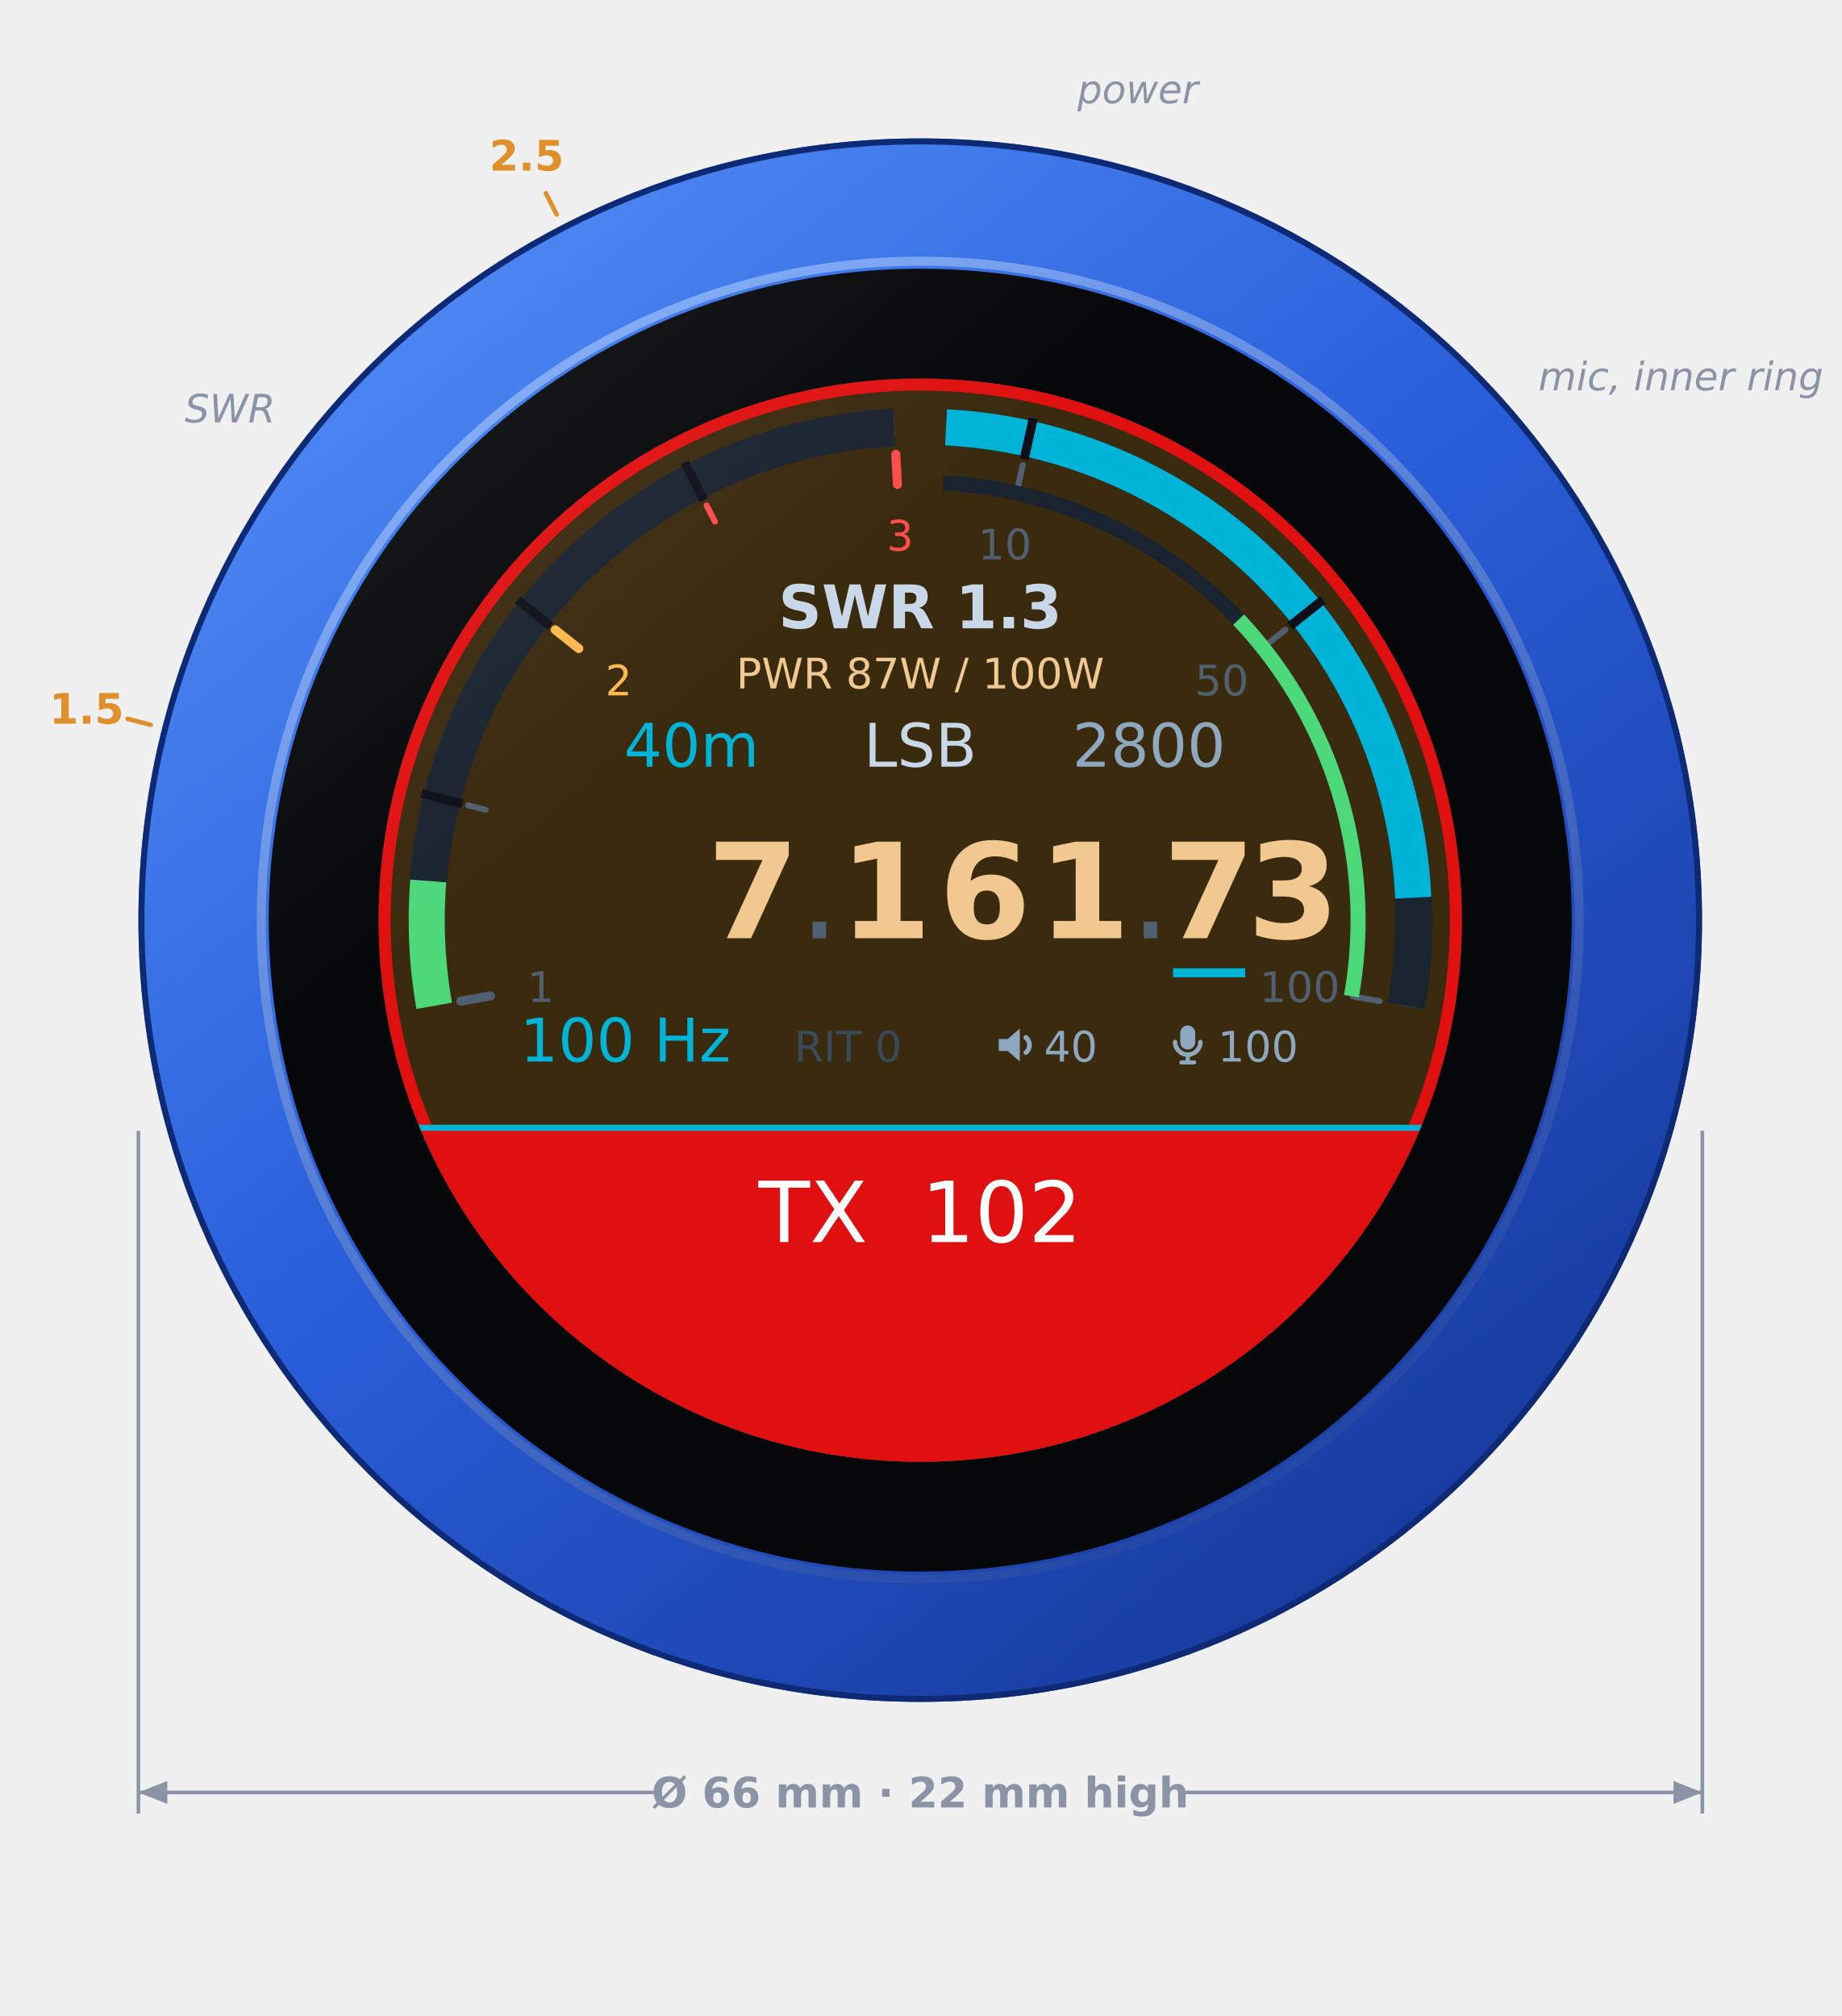
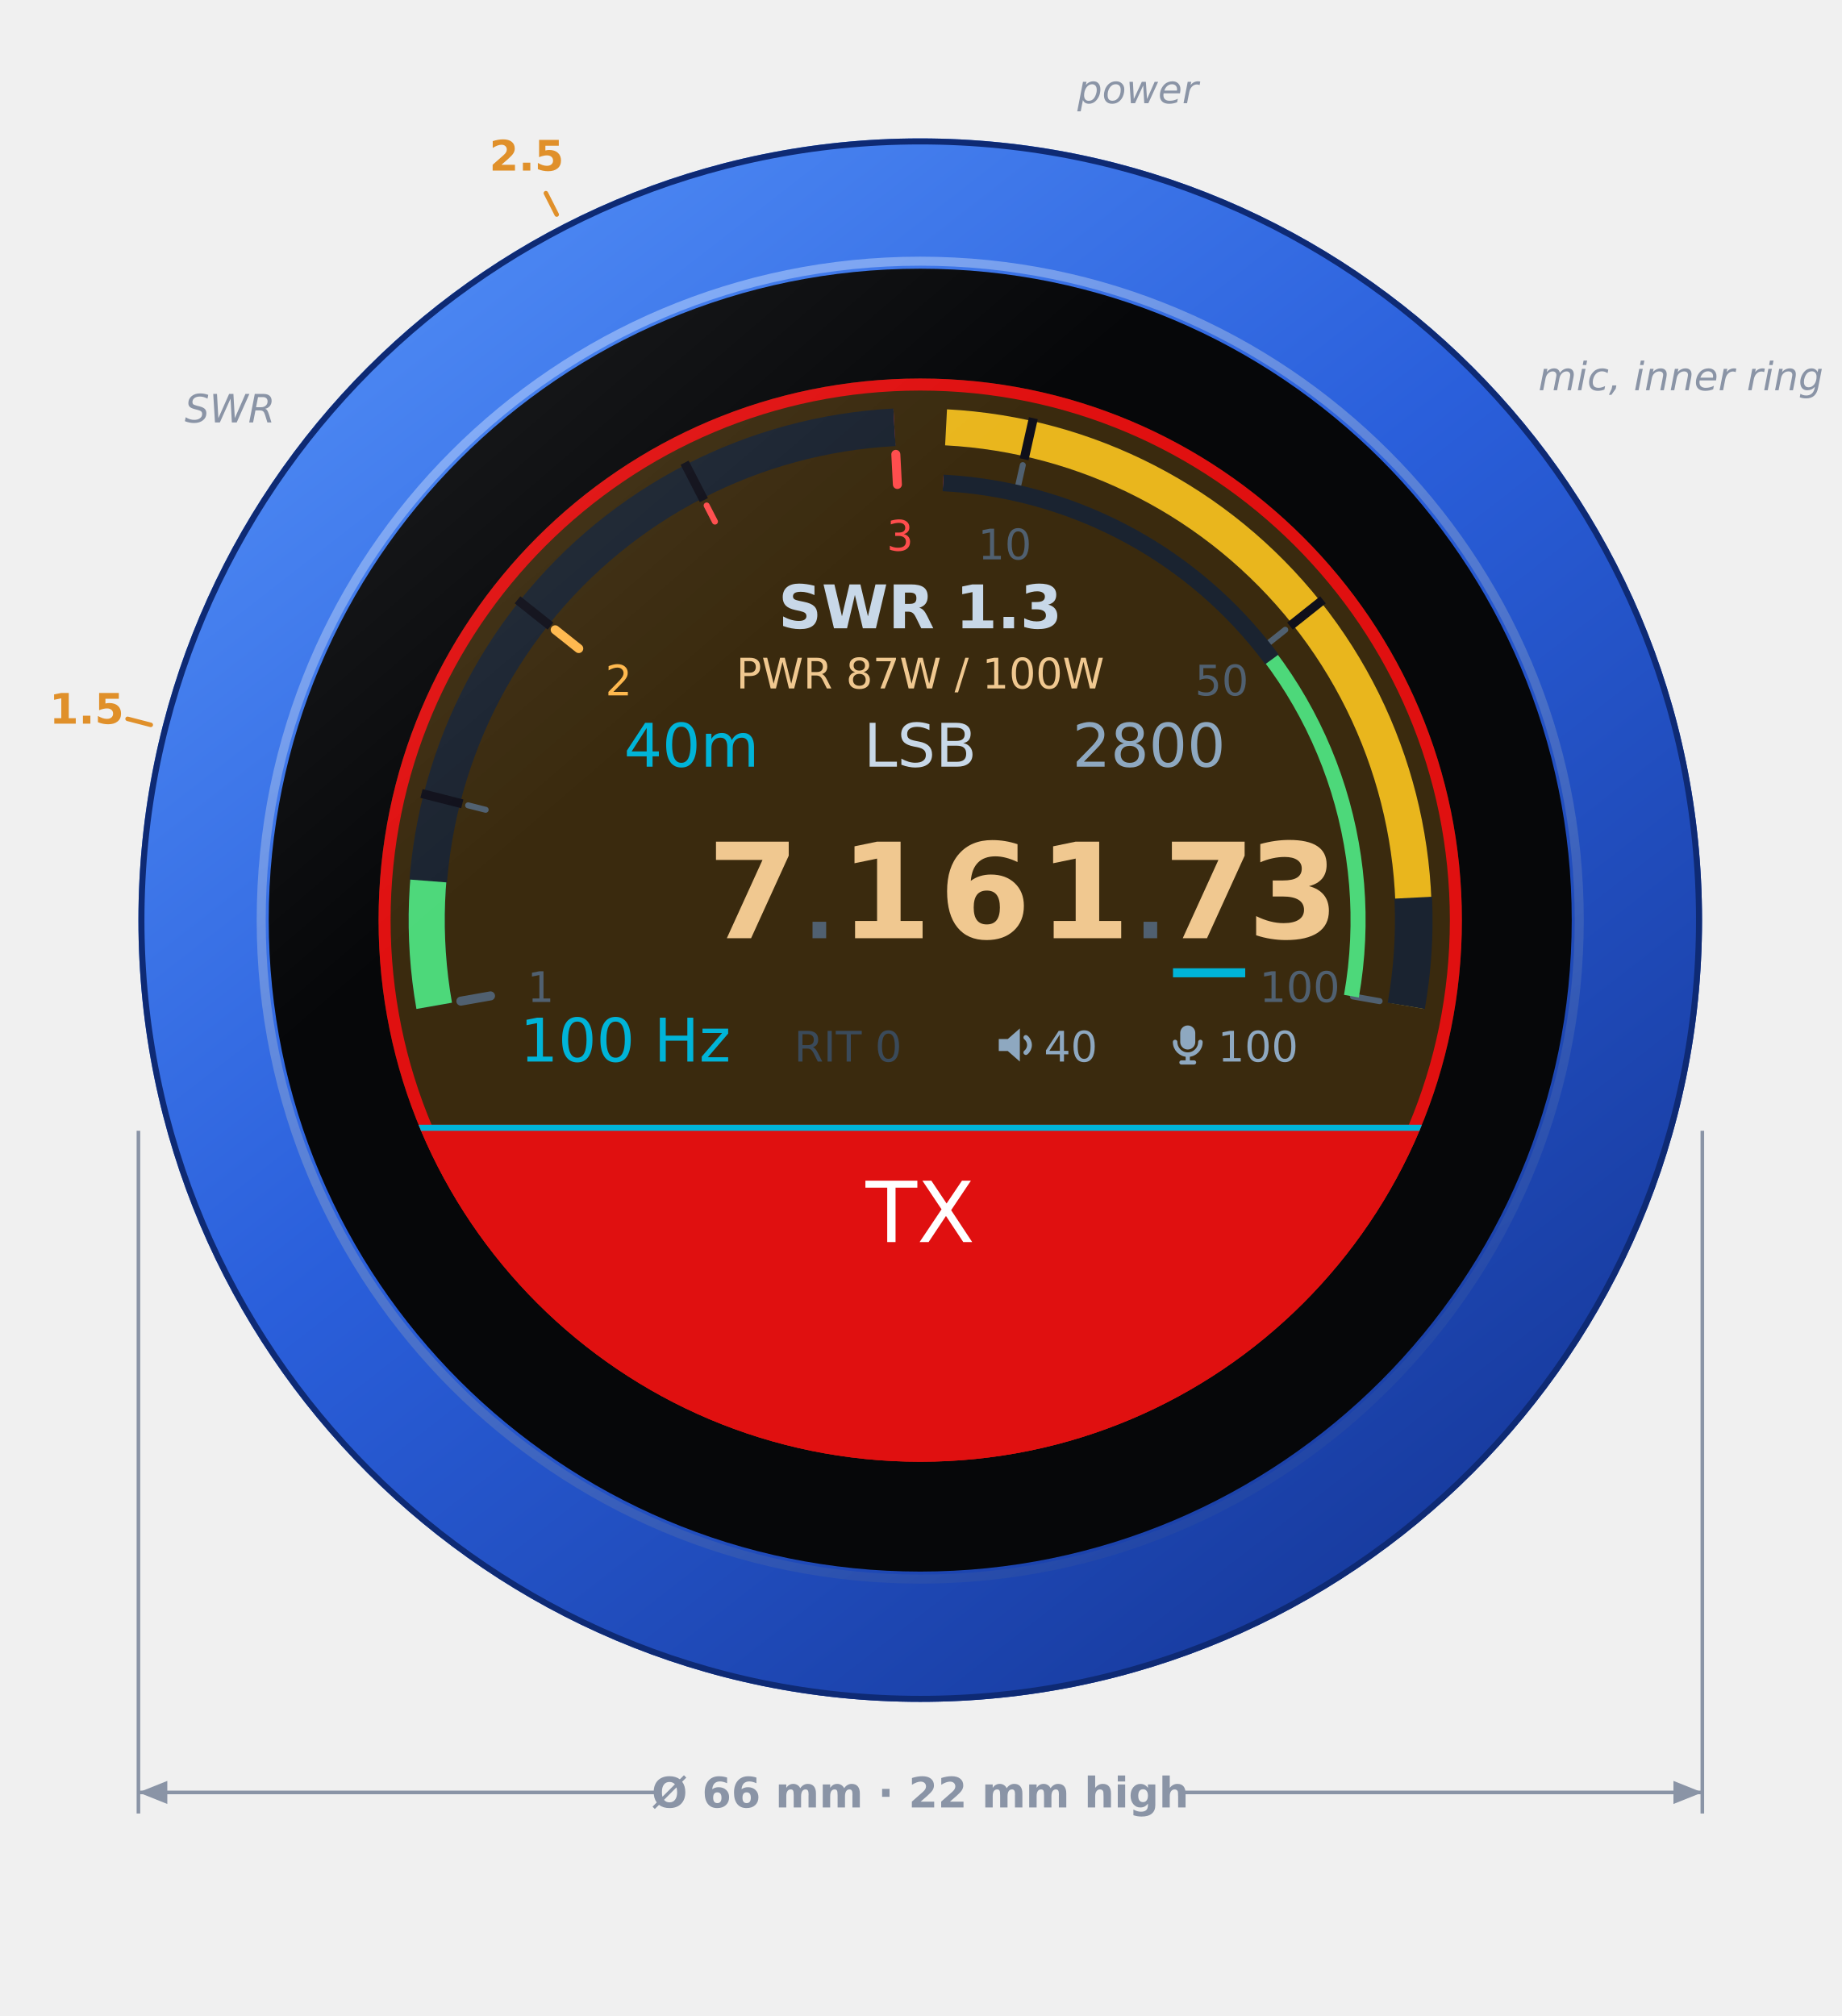
<svg xmlns="http://www.w3.org/2000/svg" viewBox="0 0 612 670" width="612" height="670" role="img" aria-label="VFO-Knob transmitting">
  <defs>
    <clipPath id="glass">
      <circle cx="180" cy="180" r="180" />
    </clipPath>
    <linearGradient id="alu" x1="0.15" y1="0.05" x2="0.85" y2="0.95">
      <stop offset="0" stop-color="#4F8BF5" />
      <stop offset="0.45" stop-color="#2A5FDB" />
      <stop offset="1" stop-color="#16389A" />
    </linearGradient>
    <linearGradient id="chamfer" x1="0.2" y1="0" x2="0.8" y2="1">
      <stop offset="0" stop-color="#9CC0FF" />
      <stop offset="1" stop-color="#1B3F9E" />
    </linearGradient>
    <linearGradient id="gloss" x1="0" y1="0" x2="0.6" y2="0.7">
      <stop offset="0" stop-color="#FFFFFF" stop-opacity="0.10" />
      <stop offset="0.5" stop-color="#FFFFFF" stop-opacity="0" />
    </linearGradient>
    <marker id="arrow" viewBox="0 0 10 10" refX="10" refY="5" markerWidth="8" markerHeight="8" orient="auto-start-reverse">
      <path d="M0,1 L10,5 L0,9 z" fill="#8A94A6" />
    </marker>
  </defs>
  <circle cx="305.8" cy="305.8" r="259.8" fill="url(#alu)" />
  <circle cx="305.8" cy="305.8" r="258.8" fill="none" stroke="#0E2A74" stroke-width="2" />
  <circle cx="305.8" cy="305.8" r="219.0" fill="none" stroke="url(#chamfer)" stroke-width="3" opacity="0.8" />
  <circle cx="305.8" cy="305.8" r="216.5" fill="#060709" />
  <g transform="translate(125.8,125.8)">
    <g clip-path="url(#glass)">
      <circle cx="180" cy="180" r="180" fill="#3A2A0E" />
      <circle cx="180" cy="180" r="178" fill="none" stroke="#E01010" stroke-width="4" />
      <path d="M18.49,208.48 A164.00,164.00 0 0 1 171.42,16.22" fill="none" stroke="#1A2330" stroke-width="12" />
      <path d="M18.49,208.48 A164.00,164.00 0 0 1 51.65,77.91" fill="none" stroke="#4DD87A" stroke-width="12" />
      <path d="M51.65,77.91 A164.00,164.00 0 0 1 104.91,34.20" fill="none" stroke="#FFB84D" stroke-width="12" />
      <path d="M104.91,34.20 A164.00,164.00 0 0 1 171.42,16.22" fill="none" stroke="#FF4D4D" stroke-width="12" />
      <path d="M171.42,16.22 A164.00,164.00 0 0 0 18.49,208.48" fill="none" stroke="#1A2330" stroke-width="12.5" stroke-dasharray="236.00 287.65">
        <animate attributeName="stroke-dasharray" dur="5s" repeatCount="indefinite" values="236.00 287.65 ; 249.88 287.65 ; 222.12 287.65 ; 236.00 287.65 ; 249.88 287.65 ; 208.24 287.65 ; 236.00 287.65 ; 236.00 287.65" />
      </path>
      <line x1="27.83" y1="141.35" x2="14.26" y2="137.91" stroke="#0F0F1A" stroke-width="3" />
      <line x1="57.13" y1="82.27" x2="46.17" y2="73.55" stroke="#0F0F1A" stroke-width="3" />
      <line x1="108.11" y1="40.42" x2="101.70" y2="27.98" stroke="#0F0F1A" stroke-width="3" />
      <line x1="37.20" y1="205.18" x2="27.35" y2="206.92" stroke="#506070" stroke-width="3" stroke-linecap="round" />
      <text x="53.9" y="207.2" font-size="14" fill="#506070" font-family="DejaVu Sans,Verdana,sans-serif" font-weight="400" text-anchor="middle">1</text>
      <line x1="35.58" y1="143.32" x2="29.77" y2="141.85" stroke="#506070" stroke-width="2" stroke-linecap="round" />
      <line x1="66.52" y1="89.74" x2="58.70" y2="83.51" stroke="#FFB84D" stroke-width="3" stroke-linecap="round" />
      <text x="79.8" y="105.3" font-size="14" fill="#FFB84D" font-family="DejaVu Sans,Verdana,sans-serif" font-weight="400" text-anchor="middle">2</text>
      <line x1="111.78" y1="47.54" x2="109.03" y2="42.20" stroke="#FF4D4D" stroke-width="2" stroke-linecap="round" />
      <line x1="172.41" y1="35.20" x2="171.89" y2="25.21" stroke="#FF4D4D" stroke-width="3" stroke-linecap="round" />
      <text x="173.3" y="57.2" font-size="14" fill="#FF4D4D" font-family="DejaVu Sans,Verdana,sans-serif" font-weight="400" text-anchor="middle">3</text>
      <path d="M188.58,16.22 A164.00,164.00 0 0 1 341.51,208.48" fill="none" stroke="#1A2330" stroke-width="12" />
-       <path d="M188.58,16.22 A164.00,164.00 0 0 1 341.51,208.48" fill="none" stroke="#00B4D8" stroke-width="12">
-         <animate attributeName="stroke" dur="5s" repeatCount="indefinite" calcMode="discrete" keyTimes="0;0.062;0.188;0.312;0.438;0.562;0.688;0.812;0.938" values="#00B4D8;#00B4D8;#00B4D8;#00B4D8;#FFB84D;#00B4D8;#00B4D8;#00B4D8;#00B4D8" />
-       </path>
+       <path d="M188.58,16.22 A164.00,164.00 0 0 1 341.51,208.48" fill="none" stroke="#E9B61D" stroke-width="12" />
      <path d="M341.51,208.48 A164.00,164.00 0 0 0 188.58,16.22" fill="none" stroke="#1A2330" stroke-width="12.5" stroke-dasharray="36.09 287.65">
        <animate attributeName="stroke-dasharray" dur="5s" repeatCount="indefinite" values="36.09 287.65 ; 105.51 287.65 ; 33.32 287.65 ; 83.29 287.65 ; 13.88 287.65 ; 52.75 287.65 ; 124.94 287.65 ; 83.29 287.65 ; 36.09 287.65" />
      </path>
      <line x1="214.52" y1="26.84" x2="217.59" y2="13.18" stroke="#0F0F1A" stroke-width="3" />
      <line x1="302.87" y1="82.27" x2="313.83" y2="73.55" stroke="#0F0F1A" stroke-width="3" />
      <line x1="212.10" y1="37.57" x2="214.08" y2="28.79" stroke="#506070" stroke-width="2" stroke-linecap="round" />
      <text x="208.1" y="60.1" font-size="14" fill="#506070" font-family="DejaVu Sans,Verdana,sans-serif" font-weight="400" text-anchor="middle">10</text>
      <line x1="294.26" y1="89.11" x2="301.30" y2="83.51" stroke="#506070" stroke-width="2" stroke-linecap="round" />
      <text x="280.2" y="105.3" font-size="14" fill="#506070" font-family="DejaVu Sans,Verdana,sans-serif" font-weight="400" text-anchor="middle">50</text>
      <line x1="323.78" y1="205.35" x2="332.65" y2="206.92" stroke="#506070" stroke-width="2" stroke-linecap="round" />
      <text x="306.1" y="207.2" font-size="14" fill="#506070" font-family="DejaVu Sans,Verdana,sans-serif" font-weight="400" text-anchor="middle">100</text>
-       <path d="M187.61,34.70 A145.50,145.50 0 0 1 323.29,205.27" fill="none" stroke="#1A2330" stroke-width="5" />
-       <path d="M323.29,205.27 A145.50,145.50 0 0 0 187.61,34.70" fill="none" stroke="#4DD87A" stroke-width="5" stroke-dasharray="135.48 256.33">
-         <animate attributeName="stroke-dasharray" dur="5s" repeatCount="indefinite" values="135.48 256.33 ; 177.36 256.33 ; 100.99 256.33 ; 204.45 256.33 ; 147.80 256.33 ; 86.21 256.33 ; 189.67 256.33 ; 123.16 256.33 ; 135.48 256.33" />
-         <animate attributeName="stroke" dur="5s" repeatCount="indefinite" calcMode="discrete" keyTimes="0;0.062;0.188;0.312;0.438;0.562;0.688;0.812;0.938" values="#4DD87A;#FFB84D;#4DD87A;#FFB84D;#4DD87A;#4DD87A;#FFB84D;#4DD87A;#4DD87A" />
+       <path d="M323.29,205.27 A145.50,145.50 0 0 0 276.98,71.53" fill="none" stroke="#4DD87A" stroke-width="5" />
+       <path d="M276.98,71.53 A145.50,145.50 0 0 0 235.45,45.48" fill="none" stroke="#FFB84D" stroke-width="5" />
+       <path d="M235.45,45.48 A145.50,145.50 0 0 0 187.61,34.70" fill="none" stroke="#FF4D4D" stroke-width="5" />
+       <path d="M187.61,34.70 A145.50,145.50 0 0 1 323.29,205.27" fill="none" stroke="#1A2330" stroke-width="5.5" stroke-dasharray="128.09 256.33">
+         <animate attributeName="stroke-dasharray" dur="5s" repeatCount="indefinite" values="128.09 256.33 ; 93.60 256.33 ; 157.65 256.33 ; 64.05 256.33 ; 113.31 256.33 ; 177.36 256.33 ; 83.75 256.33 ; 123.16 256.33 ; 128.09 256.33" />
      </path>
      <text x="180.0" y="83.0" font-size="20" fill="#C8D8E8" font-family="DejaVu Sans,Verdana,sans-serif" font-weight="700" text-anchor="middle" opacity="1">SWR 1.3<animate attributeName="opacity" dur="5s" repeatCount="indefinite" calcMode="discrete" keyTimes="0;0.071;0.214;0.357;0.5;0.643;0.786;0.929" values="1;0;0;1;0;0;1;1" />
      </text>
      <text x="180.0" y="83.0" font-size="20" fill="#C8D8E8" font-family="DejaVu Sans,Verdana,sans-serif" font-weight="700" text-anchor="middle" opacity="0">SWR 1.2<animate attributeName="opacity" dur="5s" repeatCount="indefinite" calcMode="discrete" keyTimes="0;0.071;0.214;0.357;0.5;0.643;0.786;0.929" values="0;1;0;0;1;0;0;0" />
      </text>
      <text x="180.0" y="83.0" font-size="20" fill="#C8D8E8" font-family="DejaVu Sans,Verdana,sans-serif" font-weight="700" text-anchor="middle" opacity="0">SWR 1.4<animate attributeName="opacity" dur="5s" repeatCount="indefinite" calcMode="discrete" keyTimes="0;0.071;0.214;0.357;0.5;0.643;0.786;0.929" values="0;0;1;0;0;0;0;0" />
      </text>
      <text x="180.0" y="83.0" font-size="20" fill="#C8D8E8" font-family="DejaVu Sans,Verdana,sans-serif" font-weight="700" text-anchor="middle" opacity="0">SWR 1.5<animate attributeName="opacity" dur="5s" repeatCount="indefinite" calcMode="discrete" keyTimes="0;0.071;0.214;0.357;0.5;0.643;0.786;0.929" values="0;0;0;0;0;1;0;0" />
      </text>
      <text x="180.0" y="103.0" font-size="14" fill="#F0C890" font-family="DejaVu Sans,Verdana,sans-serif" font-weight="400" text-anchor="middle" opacity="1">PWR 87W / 100W<animate attributeName="opacity" dur="5s" repeatCount="indefinite" calcMode="discrete" keyTimes="0;0.062;0.188;0.312;0.438;0.562;0.688;0.812;0.938" values="1;0;0;0;0;0;0;0;1" />
      </text>
      <text x="180.0" y="103.0" font-size="14" fill="#F0C890" font-family="DejaVu Sans,Verdana,sans-serif" font-weight="400" text-anchor="middle" opacity="0">PWR 62W / 100W<animate attributeName="opacity" dur="5s" repeatCount="indefinite" calcMode="discrete" keyTimes="0;0.062;0.188;0.312;0.438;0.562;0.688;0.812;0.938" values="0;1;0;0;0;0;0;0;0" />
      </text>
      <text x="180.0" y="103.0" font-size="14" fill="#F0C890" font-family="DejaVu Sans,Verdana,sans-serif" font-weight="400" text-anchor="middle" opacity="0">PWR 88W / 100W<animate attributeName="opacity" dur="5s" repeatCount="indefinite" calcMode="discrete" keyTimes="0;0.062;0.188;0.312;0.438;0.562;0.688;0.812;0.938" values="0;0;1;0;0;0;0;0;0" />
      </text>
      <text x="180.0" y="103.0" font-size="14" fill="#F0C890" font-family="DejaVu Sans,Verdana,sans-serif" font-weight="400" text-anchor="middle" opacity="0">PWR 70W / 100W<animate attributeName="opacity" dur="5s" repeatCount="indefinite" calcMode="discrete" keyTimes="0;0.062;0.188;0.312;0.438;0.562;0.688;0.812;0.938" values="0;0;0;1;0;0;0;1;0" />
      </text>
      <text x="180.0" y="103.0" font-size="14" fill="#F0C890" font-family="DejaVu Sans,Verdana,sans-serif" font-weight="400" text-anchor="middle" opacity="0">PWR 95W / 100W<animate attributeName="opacity" dur="5s" repeatCount="indefinite" calcMode="discrete" keyTimes="0;0.062;0.188;0.312;0.438;0.562;0.688;0.812;0.938" values="0;0;0;0;1;0;0;0;0" />
      </text>
      <text x="180.0" y="103.0" font-size="14" fill="#F0C890" font-family="DejaVu Sans,Verdana,sans-serif" font-weight="400" text-anchor="middle" opacity="0">PWR 81W / 100W<animate attributeName="opacity" dur="5s" repeatCount="indefinite" calcMode="discrete" keyTimes="0;0.062;0.188;0.312;0.438;0.562;0.688;0.812;0.938" values="0;0;0;0;0;1;0;0;0" />
      </text>
      <text x="180.0" y="103.0" font-size="14" fill="#F0C890" font-family="DejaVu Sans,Verdana,sans-serif" font-weight="400" text-anchor="middle" opacity="0">PWR 55W / 100W<animate attributeName="opacity" dur="5s" repeatCount="indefinite" calcMode="discrete" keyTimes="0;0.062;0.188;0.312;0.438;0.562;0.688;0.812;0.938" values="0;0;0;0;0;0;1;0;0" />
      </text>
      <text x="104.0" y="129.0" font-size="20" fill="#00B4D8" font-family="DejaVu Sans,Verdana,sans-serif" font-weight="400" text-anchor="middle">40m</text>
      <text x="180.0" y="129.0" font-size="20" fill="#C8D8E8" font-family="DejaVu Sans,Verdana,sans-serif" font-weight="400" text-anchor="middle">LSB</text>
      <text x="256.0" y="129.0" font-size="20" fill="#8EA8C0" font-family="DejaVu Sans,Verdana,sans-serif" font-weight="400" text-anchor="middle">2800</text>
      <text x="124.5" y="186.0" font-size="44" fill="#F0C890" font-family="DejaVu Sans,Verdana,sans-serif" font-weight="700" text-anchor="middle">7</text>
      <text x="146.5" y="186.0" font-size="44" fill="#506070" font-family="DejaVu Sans,Verdana,sans-serif" font-weight="400" text-anchor="middle">.</text>
      <text x="168.5" y="186.0" font-size="44" fill="#F0C890" font-family="DejaVu Sans,Verdana,sans-serif" font-weight="700" text-anchor="middle">1</text>
      <text x="201.5" y="186.0" font-size="44" fill="#F0C890" font-family="DejaVu Sans,Verdana,sans-serif" font-weight="700" text-anchor="middle">6</text>
      <text x="234.5" y="186.0" font-size="44" fill="#F0C890" font-family="DejaVu Sans,Verdana,sans-serif" font-weight="700" text-anchor="middle">1</text>
      <text x="256.5" y="186.0" font-size="44" fill="#506070" font-family="DejaVu Sans,Verdana,sans-serif" font-weight="400" text-anchor="middle">.</text>
      <text x="276.0" y="186.0" font-size="44" fill="#F0C890" font-family="DejaVu Sans,Verdana,sans-serif" font-weight="700" text-anchor="middle">7</text>
      <text x="304.0" y="186.0" font-size="44" fill="#F0C890" font-family="DejaVu Sans,Verdana,sans-serif" font-weight="700" text-anchor="middle">3</text>
      <rect x="264.0" y="196" width="24" height="3" fill="#00B4D8" />
      <text x="82.0" y="227.0" font-size="20" fill="#00B4D8" font-family="DejaVu Sans,Verdana,sans-serif" font-weight="400" text-anchor="middle">100 Hz</text>
      <text x="156.0" y="227.0" font-size="14" fill="#3A4A5A" font-family="DejaVu Sans,Verdana,sans-serif" font-weight="400" text-anchor="middle">RIT 0</text>
      <g transform="translate(206.1,216.0)" fill="#8EA8C0">
        <path d="M0,3.5 h3 l4,-3.5 v11 l-4,-3.5 h-3 z" />
        <path d="M9,3 a3.2,3.2 0 0 1 0,5" fill="none" stroke="#8EA8C0" stroke-width="1.6" stroke-linecap="round" />
      </g>
      <text x="221.1" y="227.0" font-size="14" fill="#8EA8C0" font-family="DejaVu Sans,Verdana,sans-serif" font-weight="400" text-anchor="start">40</text>
      <g transform="translate(263.9,215.0)" fill="#8EA8C0">
        <rect x="2.5" y="0" width="5" height="8" rx="2.5" />
        <path d="M0.8,5.5 a4.2,4.2 0 0 0 8.4,0" fill="none" stroke="#8EA8C0" stroke-width="1.5" stroke-linecap="round" />
        <rect x="4.3" y="9.6" width="1.4" height="2.4" />
        <rect x="2.2" y="11.6" width="5.6" height="1.4" rx="0.7" />
      </g>
      <text x="278.9" y="227.0" font-size="14" fill="#8EA8C0" font-family="DejaVu Sans,Verdana,sans-serif" font-weight="400" text-anchor="start">100</text>
      <rect x="0" y="248" width="360" height="112" fill="#E01010" />
      <line x1="0" y1="249" x2="360" y2="249" stroke="#00B4D8" stroke-width="2" />
-       <text x="180.0" y="287.0" font-size="28" fill="#FFFFFF" font-family="DejaVu Sans,Verdana,sans-serif" font-weight="500" text-anchor="middle" xml:space="preserve">TX  102</text>
+       <text x="180.0" y="287.0" font-size="28" fill="#FFFFFF" font-family="DejaVu Sans,Verdana,sans-serif" font-weight="500" text-anchor="middle" xml:space="preserve">TX</text>
    </g>
  </g>
  <line x1="50.1" y1="240.9" x2="42.4" y2="238.9" stroke="#E0902A" stroke-width="1.5" stroke-linecap="round" />
  <text x="28.8" y="240.5" font-size="14" fill="#E0902A" font-family="DejaVu Sans,Verdana,sans-serif" font-weight="600" text-anchor="middle">1.5</text>
  <line x1="185.0" y1="71.3" x2="181.4" y2="64.2" stroke="#E0902A" stroke-width="1.5" stroke-linecap="round" />
  <text x="175.0" y="56.7" font-size="14" fill="#E0902A" font-family="DejaVu Sans,Verdana,sans-serif" font-weight="600" text-anchor="middle">2.5</text>
  <text x="91.5" y="140.4" font-size="13" fill="#8A94A6" font-family="DejaVu Sans,Verdana,sans-serif" font-weight="400" text-anchor="end" font-style="italic">SWR</text>
  <text x="378.1" y="34.3" font-size="13" fill="#8A94A6" font-family="DejaVu Sans,Verdana,sans-serif" font-weight="400" text-anchor="middle" font-style="italic">power</text>
  <text x="511.2" y="129.7" font-size="13" fill="#8A94A6" font-family="DejaVu Sans,Verdana,sans-serif" font-weight="400" text-anchor="start" font-style="italic">mic, inner ring</text>
  <circle cx="305.8" cy="305.8" r="216.5" fill="url(#gloss)" />
  <g stroke="#8A94A6" stroke-width="1.2">
    <line x1="46.0" y1="375.8" x2="46.0" y2="602.7" />
    <line x1="565.7" y1="375.8" x2="565.7" y2="602.7" />
    <line x1="219.8" y1="595.7" x2="46.0" y2="595.7" marker-end="url(#arrow)" />
    <line x1="391.8" y1="595.7" x2="565.7" y2="595.7" marker-end="url(#arrow)" />
  </g>
  <text x="305.8" y="600.7" font-size="14" fill="#8A94A6" font-family="DejaVu Sans,Verdana,sans-serif" font-weight="600" text-anchor="middle">Ø 66 mm · 22 mm high</text>
</svg>
